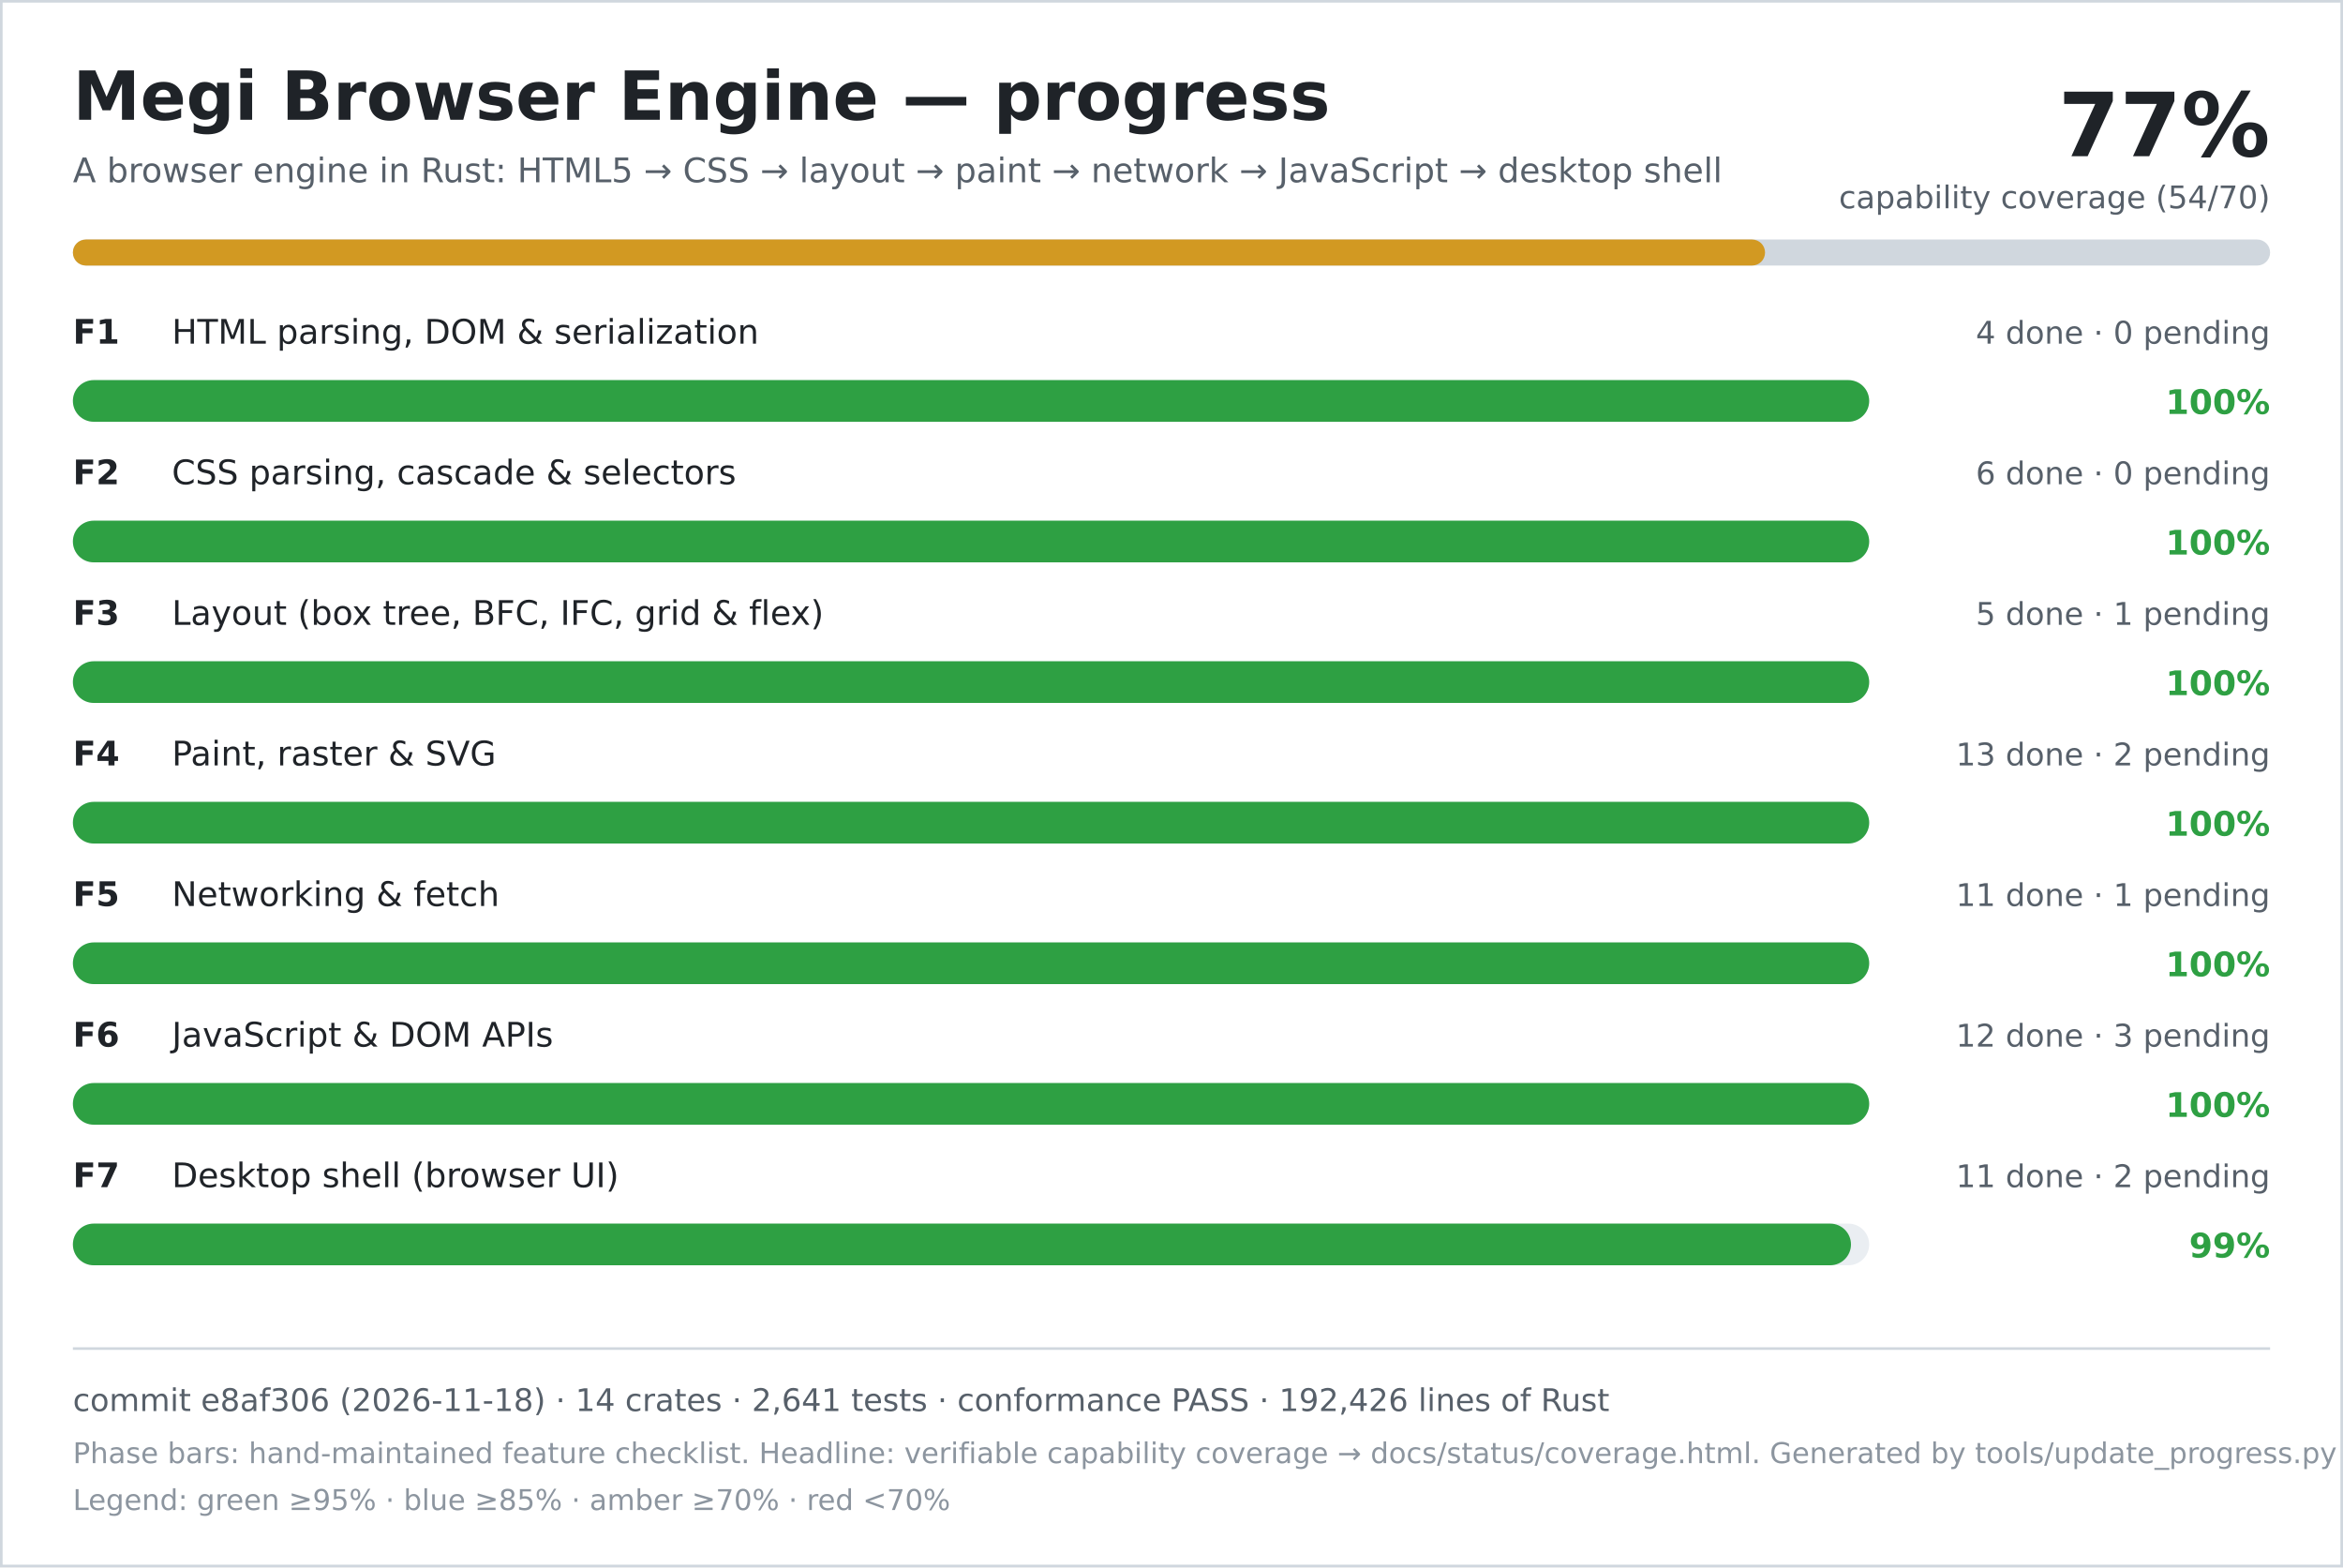
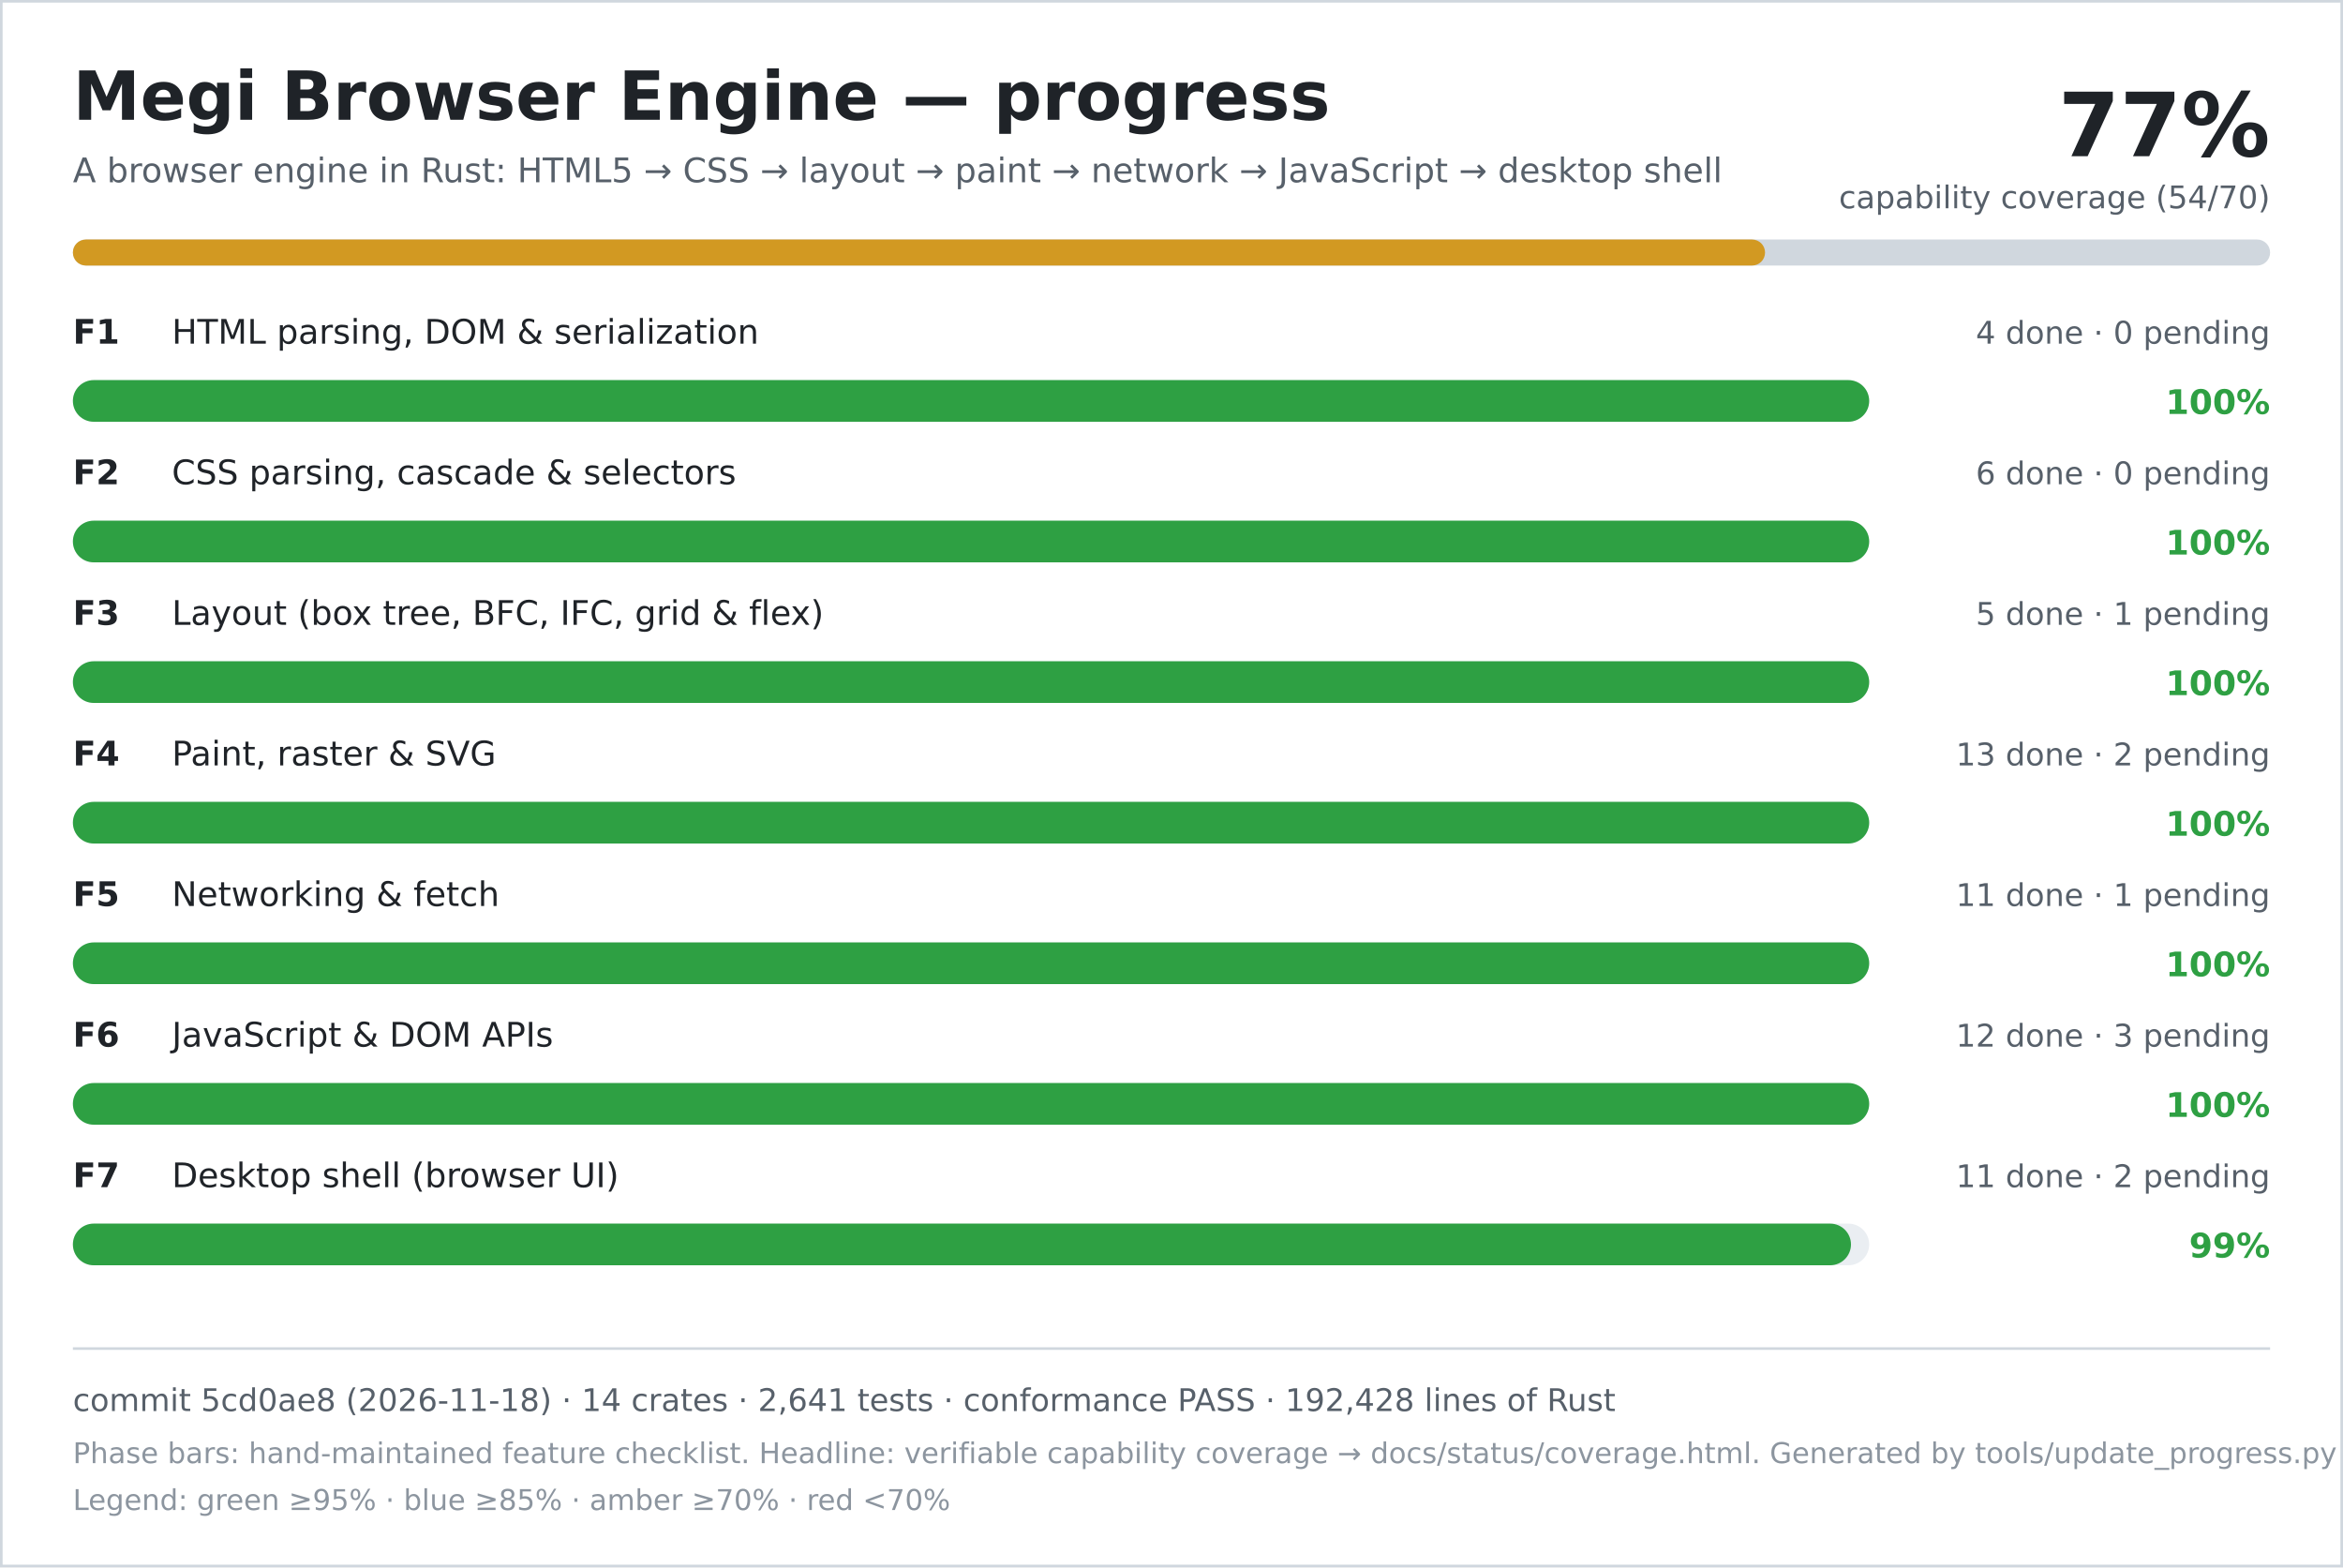
<svg xmlns="http://www.w3.org/2000/svg" width="900" height="602" viewBox="0 0 900 602" role="img" aria-labelledby="title desc">
  <rect width="900" height="602" fill="#ffffff" />
  <rect x="0.5" y="0.5" width="899" height="601" fill="none" stroke="#d0d7de" />
  <text x="28" y="46" font-family="DejaVu Sans, Verdana, sans-serif" font-size="26" font-weight="700" fill="#1f2328">Megi Browser Engine — progress</text>
  <text x="28" y="70" font-family="DejaVu Sans, Verdana, sans-serif" font-size="13" fill="#57606a">A browser engine in Rust: HTML5 → CSS → layout → paint → network → JavaScript → desktop shell</text>
  <text x="872" y="60" text-anchor="end" font-family="DejaVu Sans, Verdana, sans-serif" font-size="34" font-weight="700" fill="#1f2328">77%</text>
  <text x="872" y="80" text-anchor="end" font-family="DejaVu Sans, Verdana, sans-serif" font-size="12" fill="#57606a">capability coverage (54/70)</text>
  <rect x="28" y="92" width="844" height="10" rx="5" fill="#d0d7de" />
  <rect x="28" y="92" width="650" height="10" rx="5" fill="#d29922" />
  <text x="28" y="132" font-family="DejaVu Sans, Verdana, sans-serif" font-size="13" font-weight="700" fill="#1f2328">F1</text>
  <text x="66" y="132" font-family="DejaVu Sans, Verdana, sans-serif" font-size="13" fill="#1f2328">HTML parsing, DOM &amp; serialization</text>
  <text x="872" y="132" text-anchor="end" font-family="DejaVu Sans, Verdana, sans-serif" font-size="12" fill="#57606a">4 done · 0 pending</text>
  <rect x="28" y="146" width="690" height="16" rx="8" fill="#eaeef2" />
  <rect x="28" y="146" width="690" height="16" rx="8" fill="#2ea043" />
  <text x="872" y="159" text-anchor="end" font-family="DejaVu Sans, Verdana, sans-serif" font-size="13" font-weight="700" fill="#2ea043">100%</text>
  <text x="28" y="186" font-family="DejaVu Sans, Verdana, sans-serif" font-size="13" font-weight="700" fill="#1f2328">F2</text>
  <text x="66" y="186" font-family="DejaVu Sans, Verdana, sans-serif" font-size="13" fill="#1f2328">CSS parsing, cascade &amp; selectors</text>
  <text x="872" y="186" text-anchor="end" font-family="DejaVu Sans, Verdana, sans-serif" font-size="12" fill="#57606a">6 done · 0 pending</text>
  <rect x="28" y="200" width="690" height="16" rx="8" fill="#eaeef2" />
  <rect x="28" y="200" width="690" height="16" rx="8" fill="#2ea043" />
  <text x="872" y="213" text-anchor="end" font-family="DejaVu Sans, Verdana, sans-serif" font-size="13" font-weight="700" fill="#2ea043">100%</text>
  <text x="28" y="240" font-family="DejaVu Sans, Verdana, sans-serif" font-size="13" font-weight="700" fill="#1f2328">F3</text>
  <text x="66" y="240" font-family="DejaVu Sans, Verdana, sans-serif" font-size="13" fill="#1f2328">Layout (box tree, BFC, IFC, grid &amp; flex)</text>
  <text x="872" y="240" text-anchor="end" font-family="DejaVu Sans, Verdana, sans-serif" font-size="12" fill="#57606a">5 done · 1 pending</text>
  <rect x="28" y="254" width="690" height="16" rx="8" fill="#eaeef2" />
  <rect x="28" y="254" width="690" height="16" rx="8" fill="#2ea043" />
  <text x="872" y="267" text-anchor="end" font-family="DejaVu Sans, Verdana, sans-serif" font-size="13" font-weight="700" fill="#2ea043">100%</text>
  <text x="28" y="294" font-family="DejaVu Sans, Verdana, sans-serif" font-size="13" font-weight="700" fill="#1f2328">F4</text>
  <text x="66" y="294" font-family="DejaVu Sans, Verdana, sans-serif" font-size="13" fill="#1f2328">Paint, raster &amp; SVG</text>
  <text x="872" y="294" text-anchor="end" font-family="DejaVu Sans, Verdana, sans-serif" font-size="12" fill="#57606a">13 done · 2 pending</text>
  <rect x="28" y="308" width="690" height="16" rx="8" fill="#eaeef2" />
  <rect x="28" y="308" width="690" height="16" rx="8" fill="#2ea043" />
  <text x="872" y="321" text-anchor="end" font-family="DejaVu Sans, Verdana, sans-serif" font-size="13" font-weight="700" fill="#2ea043">100%</text>
  <text x="28" y="348" font-family="DejaVu Sans, Verdana, sans-serif" font-size="13" font-weight="700" fill="#1f2328">F5</text>
  <text x="66" y="348" font-family="DejaVu Sans, Verdana, sans-serif" font-size="13" fill="#1f2328">Networking &amp; fetch</text>
  <text x="872" y="348" text-anchor="end" font-family="DejaVu Sans, Verdana, sans-serif" font-size="12" fill="#57606a">11 done · 1 pending</text>
  <rect x="28" y="362" width="690" height="16" rx="8" fill="#eaeef2" />
  <rect x="28" y="362" width="690" height="16" rx="8" fill="#2ea043" />
  <text x="872" y="375" text-anchor="end" font-family="DejaVu Sans, Verdana, sans-serif" font-size="13" font-weight="700" fill="#2ea043">100%</text>
  <text x="28" y="402" font-family="DejaVu Sans, Verdana, sans-serif" font-size="13" font-weight="700" fill="#1f2328">F6</text>
  <text x="66" y="402" font-family="DejaVu Sans, Verdana, sans-serif" font-size="13" fill="#1f2328">JavaScript &amp; DOM APIs</text>
  <text x="872" y="402" text-anchor="end" font-family="DejaVu Sans, Verdana, sans-serif" font-size="12" fill="#57606a">12 done · 3 pending</text>
  <rect x="28" y="416" width="690" height="16" rx="8" fill="#eaeef2" />
  <rect x="28" y="416" width="690" height="16" rx="8" fill="#2ea043" />
  <text x="872" y="429" text-anchor="end" font-family="DejaVu Sans, Verdana, sans-serif" font-size="13" font-weight="700" fill="#2ea043">100%</text>
  <text x="28" y="456" font-family="DejaVu Sans, Verdana, sans-serif" font-size="13" font-weight="700" fill="#1f2328">F7</text>
  <text x="66" y="456" font-family="DejaVu Sans, Verdana, sans-serif" font-size="13" fill="#1f2328">Desktop shell (browser UI)</text>
  <text x="872" y="456" text-anchor="end" font-family="DejaVu Sans, Verdana, sans-serif" font-size="12" fill="#57606a">11 done · 2 pending</text>
  <rect x="28" y="470" width="690" height="16" rx="8" fill="#eaeef2" />
  <rect x="28" y="470" width="683" height="16" rx="8" fill="#2ea043" />
  <text x="872" y="483" text-anchor="end" font-family="DejaVu Sans, Verdana, sans-serif" font-size="13" font-weight="700" fill="#2ea043">99%</text>
  <line x1="28" y1="518" x2="872" y2="518" stroke="#d0d7de" />
-   <text x="28" y="542" font-family="DejaVu Sans, Verdana, sans-serif" font-size="12" fill="#57606a">commit e8af306 (2026-11-18) · 14 crates · 2,641 tests · conformance PASS · 192,426 lines of Rust</text>
+   <text x="28" y="542" font-family="DejaVu Sans, Verdana, sans-serif" font-size="12" fill="#57606a">commit 5cd0ae8 (2026-11-18) · 14 crates · 2,641 tests · conformance PASS · 192,428 lines of Rust</text>
  <text x="28" y="562" font-family="DejaVu Sans, Verdana, sans-serif" font-size="11" fill="#8c959f">Phase bars: hand-maintained feature checklist. Headline: verifiable capability coverage → docs/status/coverage.html. Generated by tools/update_progress.py — do not edit.</text>
  <text x="28" y="580" font-family="DejaVu Sans, Verdana, sans-serif" font-size="11" fill="#8c959f">Legend: green ≥95% · blue ≥85% · amber ≥70% · red &lt;70%</text>
</svg>
